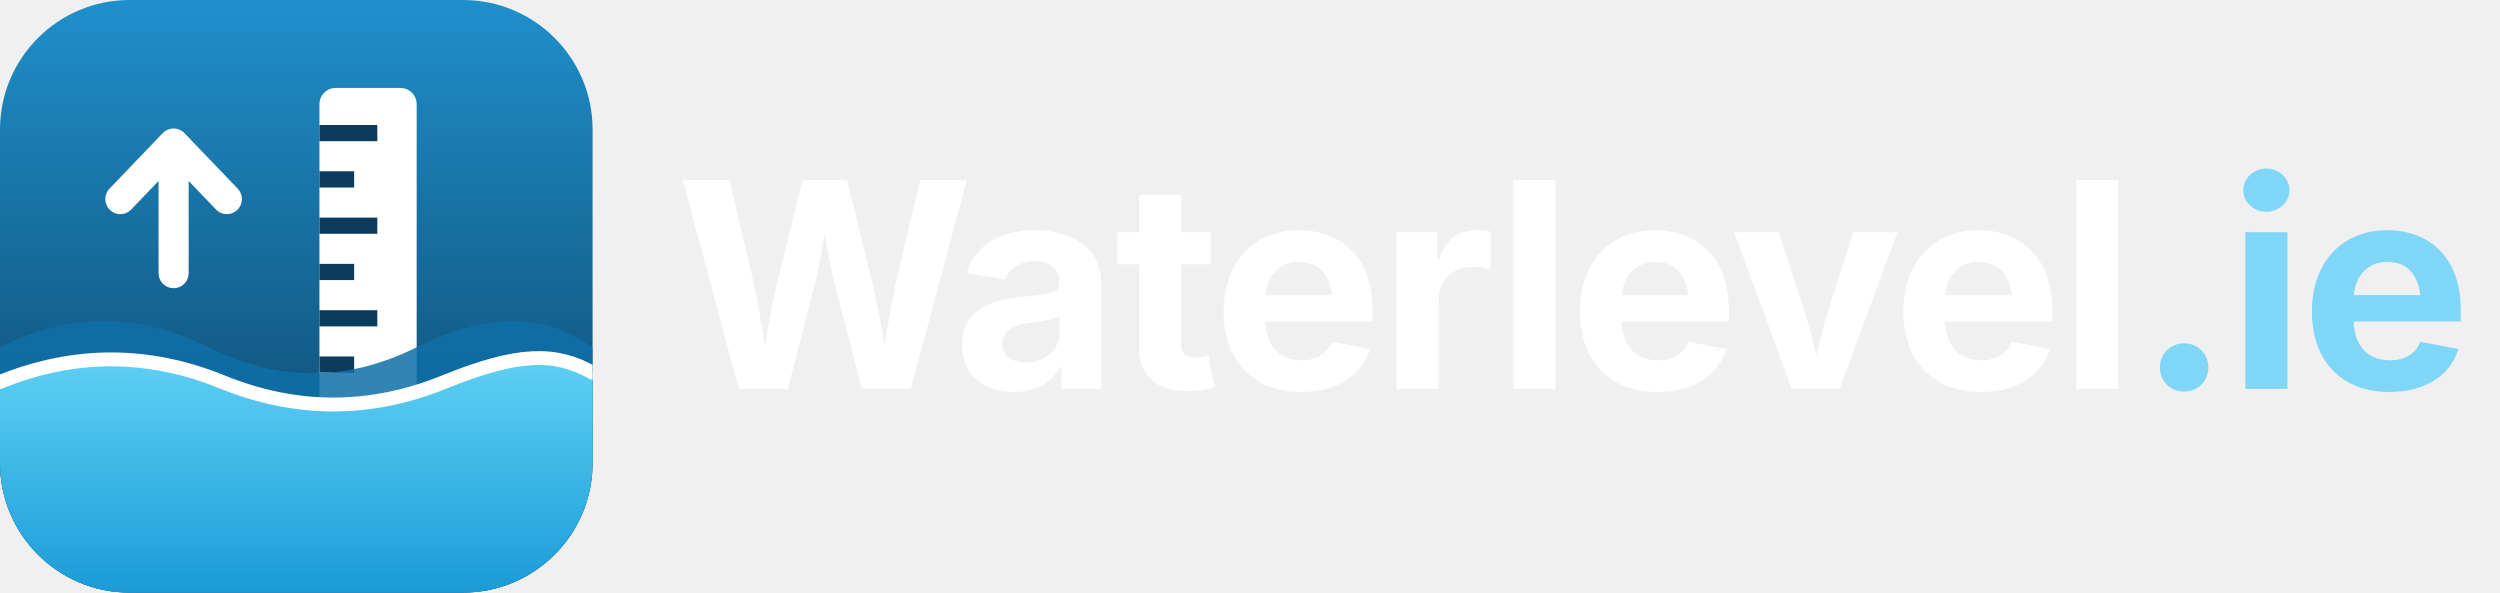
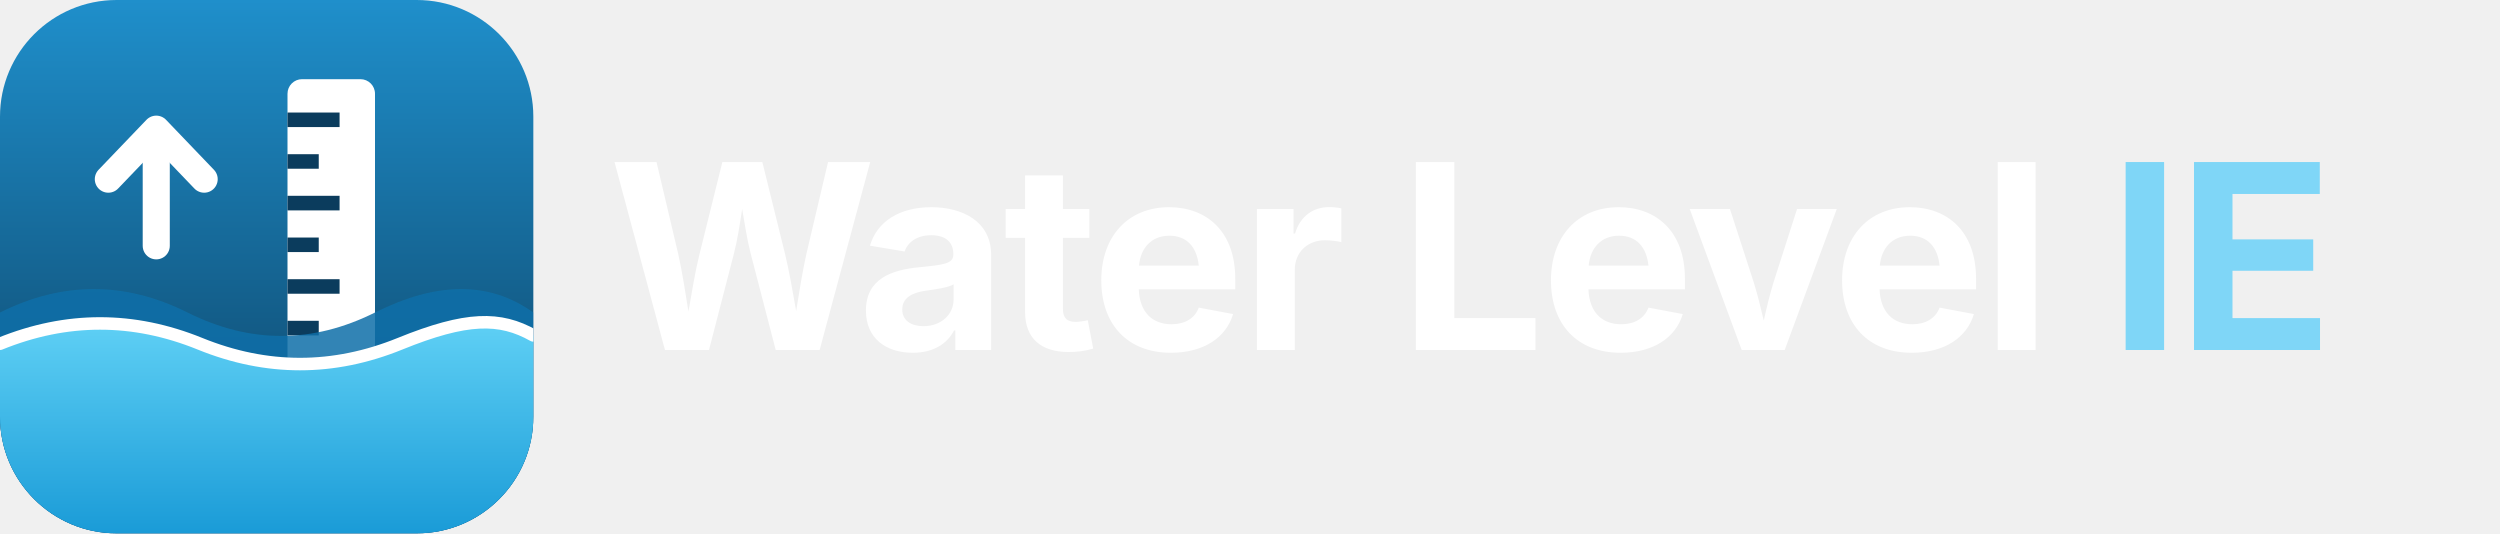
- <svg xmlns="http://www.w3.org/2000/svg" viewBox="0 0 1080 256" width="1080" height="256">
+ <svg xmlns="http://www.w3.org/2000/svg" viewBox="0 0 1200 256" width="1200" height="256">
  <g transform="scale(0.5)">
    <defs>
      <linearGradient id="sky" x1="0" y1="0" x2="0" y2="1">
        <stop offset="0" stop-color="#1F8FCB" />
        <stop offset="1" stop-color="#0B3C5D" />
      </linearGradient>
      <linearGradient id="water" x1="0" y1="0" x2="0" y2="1">
        <stop offset="0" stop-color="#5FD0F5" />
        <stop offset="1" stop-color="#1A9BD7" />
      </linearGradient>
      <clipPath id="tile">
        <rect x="0" y="0" width="512" height="512" rx="112" />
      </clipPath>
    </defs>
    <rect x="0" y="0" width="512" height="512" rx="112" fill="url(#sky)" />
    <g clip-path="url(#tile)">
      <rect x="276" y="76" width="84" height="420" rx="14" fill="#FFFFFF" />
      <g fill="#0B3C5D">
        <rect x="276" y="108" width="50" height="14" />
        <rect x="276" y="148" width="30" height="14" />
        <rect x="276" y="188" width="50" height="14" />
        <rect x="276" y="228" width="30" height="14" />
        <rect x="276" y="268" width="50" height="14" />
        <rect x="276" y="308" width="30" height="14" />
        <rect x="276" y="348" width="50" height="14" />
      </g>
      <path d="M0 300 C 60 270, 120 270, 180 300 S 300 330, 360 300 S 470 270, 512 300 L 512 512 L 0 512 Z" fill="#0E6FA8" opacity="0.85" />
      <path d="M0 330 C 64 304, 128 304, 192 330 S 320 356, 384 330 S 480 304, 512 322 L 512 512 L 0 512 Z" fill="url(#water)" />
      <path d="M0 330 C 64 304, 128 304, 192 330 S 320 356, 384 330 S 480 304, 512 322" fill="none" stroke="#FFFFFF" stroke-width="12" stroke-linecap="round" />
      <path d="M150 236 L150 132" stroke="#FFFFFF" stroke-width="26" stroke-linecap="round" />
      <path d="M104 172 L150 124 L196 172" fill="none" stroke="#FFFFFF" stroke-width="26" stroke-linecap="round" stroke-linejoin="round" />
    </g>
  </g>
-   <text x="292" y="168" font-family="Inter, sans-serif" font-weight="700" font-size="124" letter-spacing="-2" fill="#FFFFFF">Waterlevel<tspan fill="#7FD6F7">.ie</tspan>
+   <text x="292" y="168" font-family="Inter, sans-serif" font-weight="700" font-size="124" letter-spacing="-2" fill="#FFFFFF">Water Level <tspan fill="#7FD6F7">IE</tspan>
  </text>
</svg>
